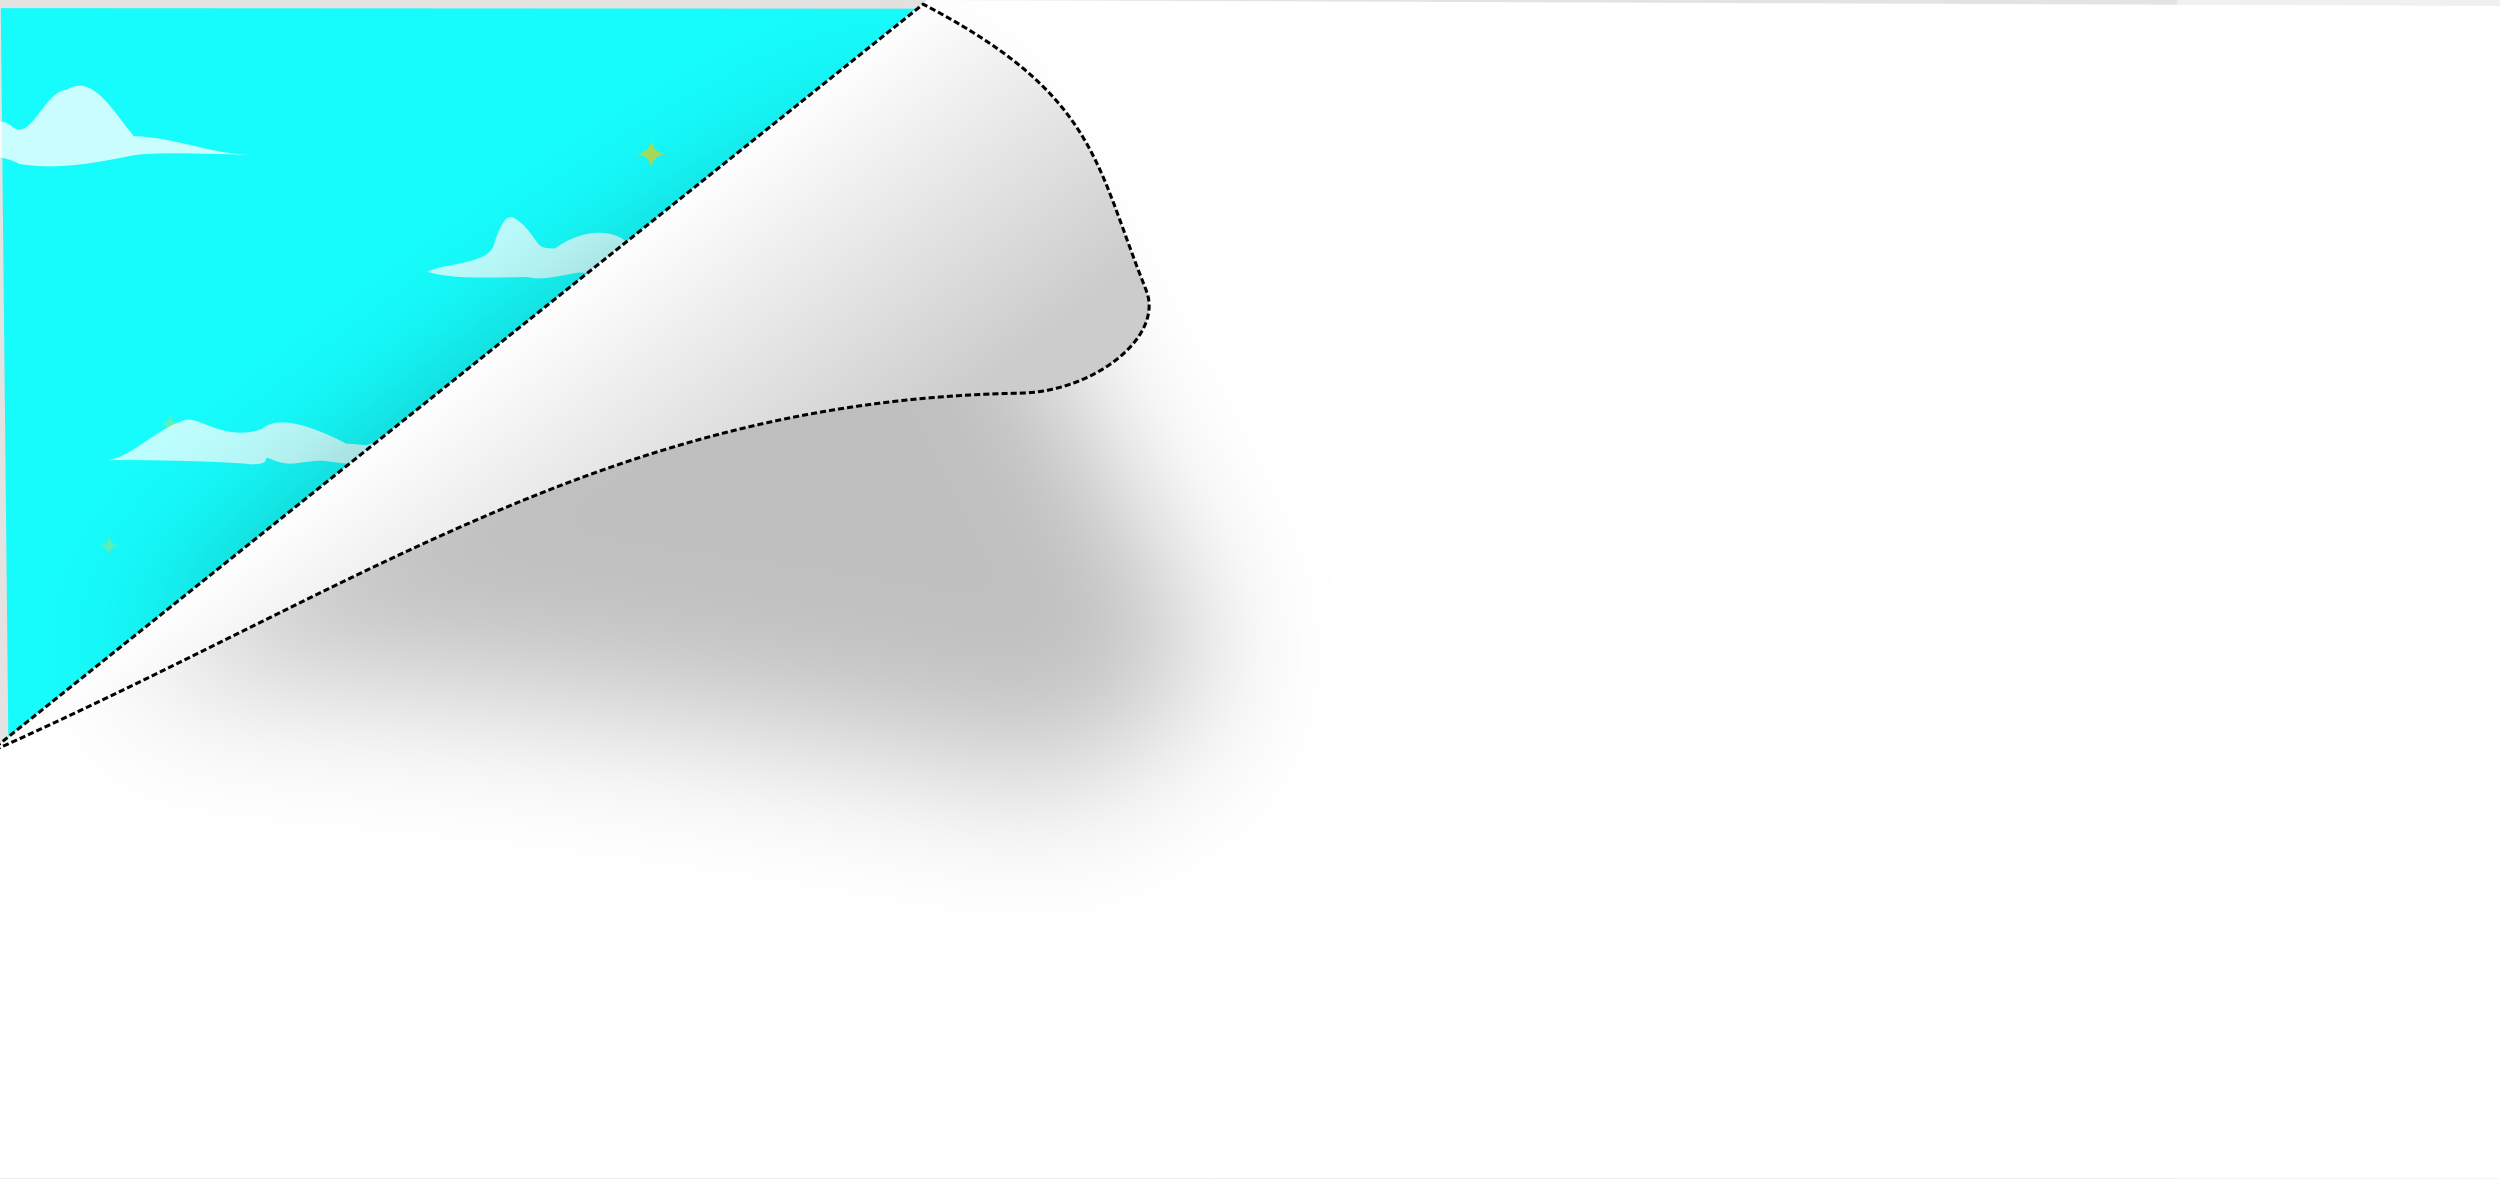
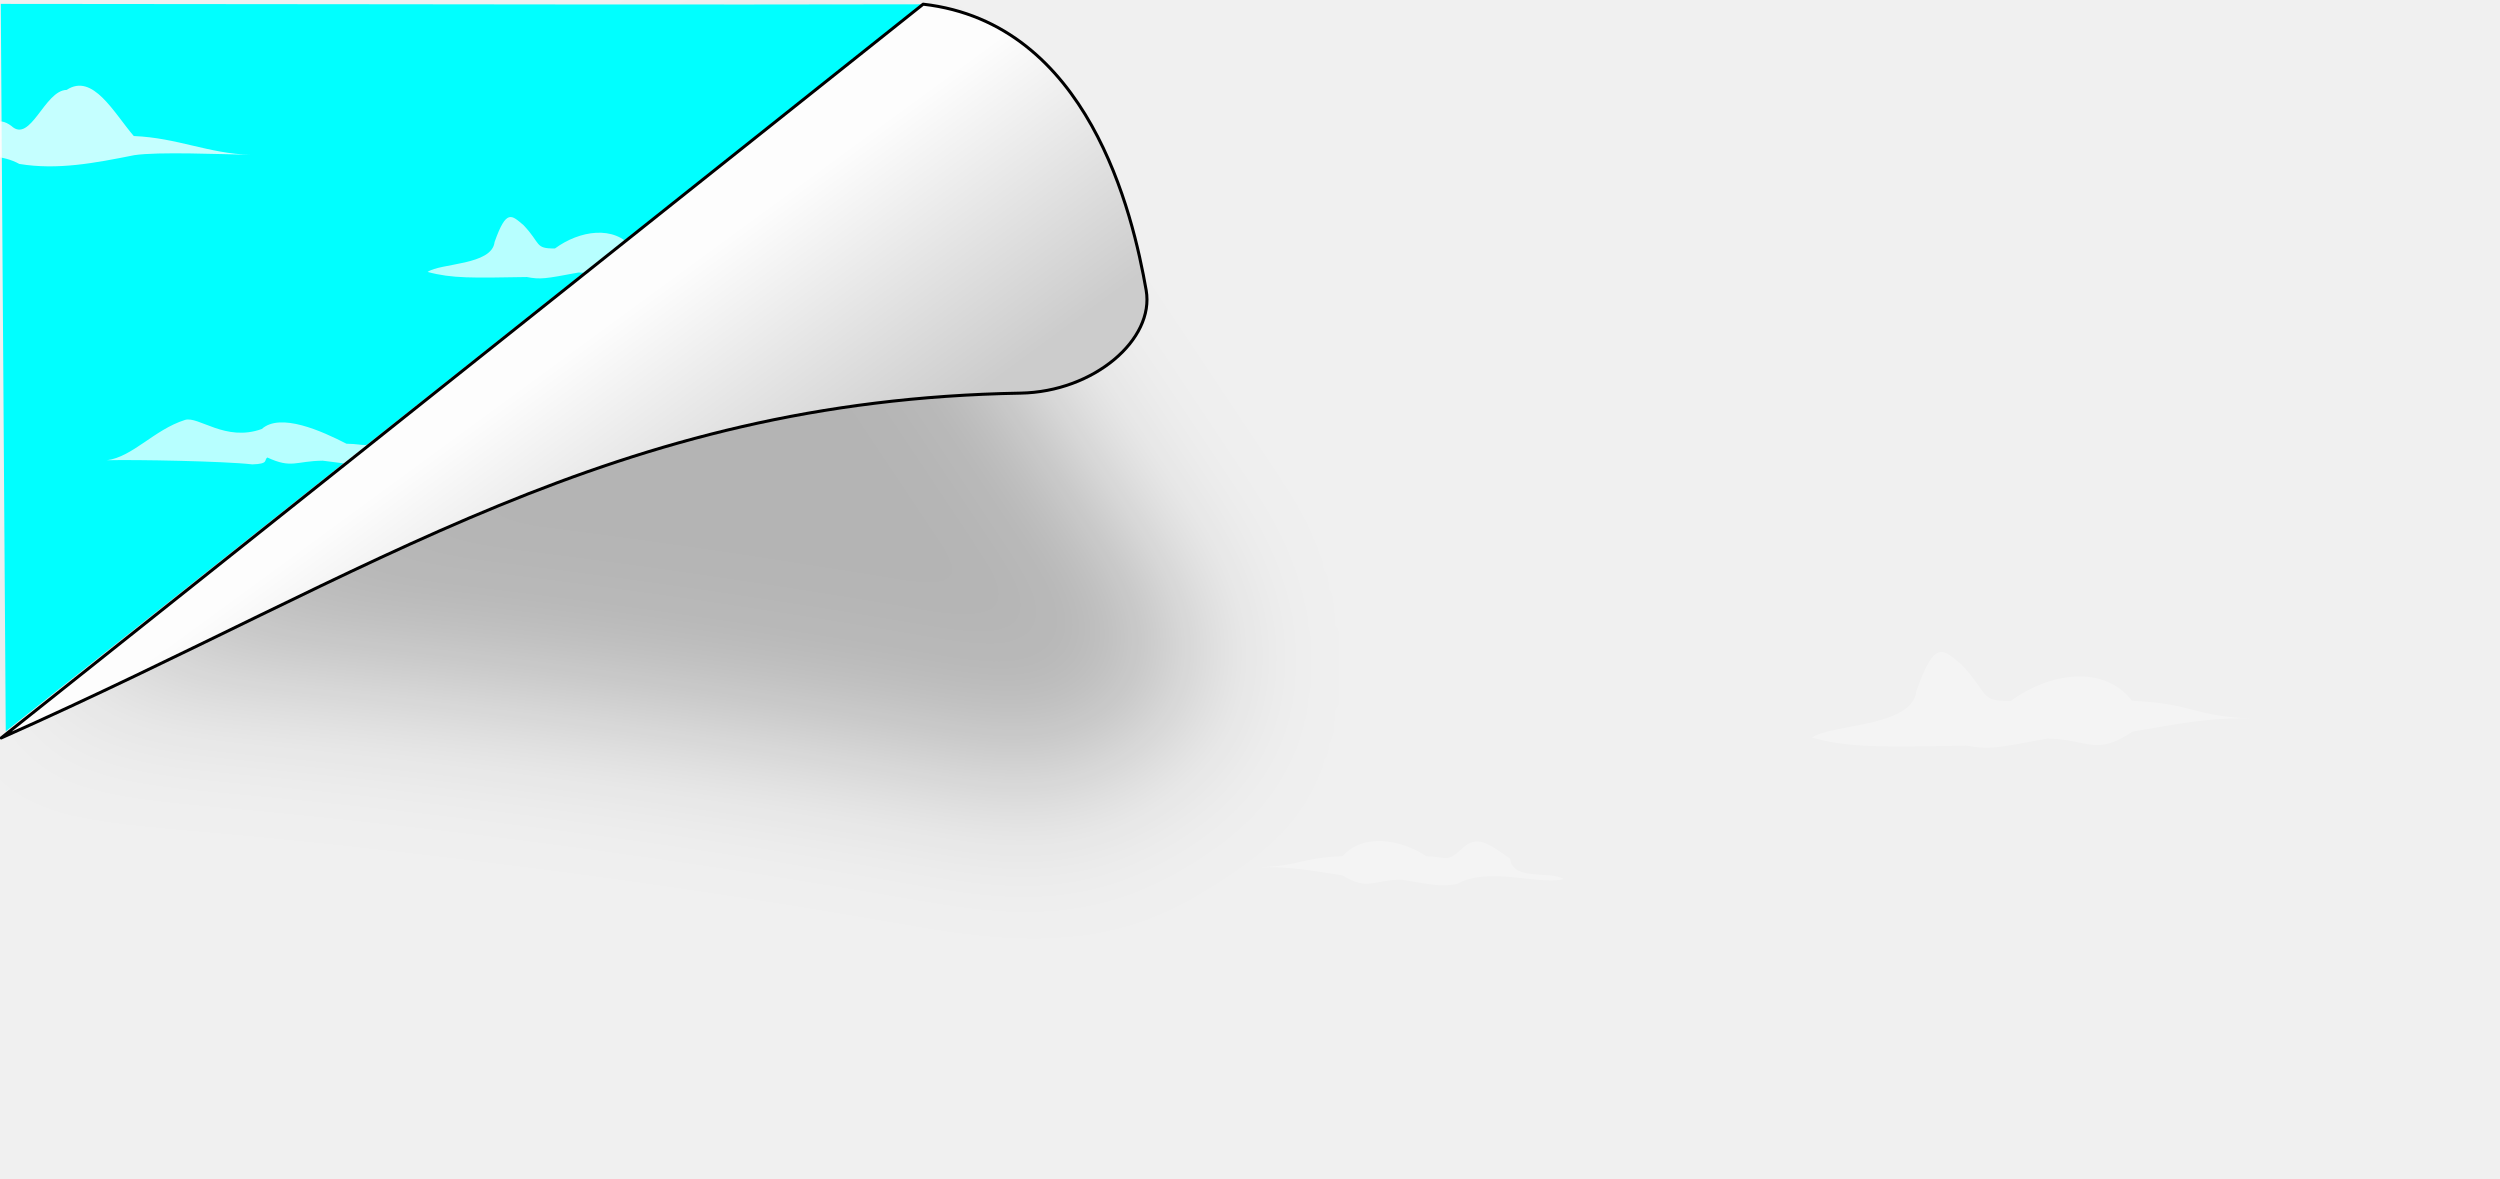
<svg xmlns="http://www.w3.org/2000/svg" xmlns:xlink="http://www.w3.org/1999/xlink" width="223.437mm" height="105.312mm" viewBox="0 0 223.437 105.312" version="1.1" id="svg3346">
  <defs id="defs3340">
    <linearGradient id="linearGradient36656">
      <stop style="stop-color:#000000;stop-opacity:1;" offset="0" id="stop36652" />
      <stop style="stop-color:#000000;stop-opacity:0;" offset="1" id="stop36654" />
    </linearGradient>
    <linearGradient xlink:href="#linearGradient36656" id="linearGradient36658" x1="110" y1="127.92" x2="110" y2="133.934" gradientUnits="userSpaceOnUse" gradientTransform="matrix(1,0,0,0.9075102,-3.704167,-26.85523)" />
    <clipPath clipPathUnits="userSpaceOnUse" id="clipPath37579">
      <rect y="74.654" x="34.508" height="104.127" width="195.249" id="rect37581" style="opacity:1;fill:#000000;fill-opacity:1;stroke:none;stroke-width:0.179;stroke-opacity:1" />
    </clipPath>
    <clipPath clipPathUnits="userSpaceOnUse" id="clipPath37583">
      <rect y="75.183" x="34.955" height="104.127" width="195.331" id="rect37585" style="opacity:1;fill:#000000;fill-opacity:1;stroke:none;stroke-width:0.179;stroke-opacity:1" />
    </clipPath>
    <clipPath clipPathUnits="userSpaceOnUse" id="clipPath37587">
      <rect y="74.654" x="34.508" height="104.127" width="195.249" id="rect37589" style="opacity:1;fill:#000000;fill-opacity:1;stroke:none;stroke-width:0.179;stroke-opacity:1" />
    </clipPath>
    <clipPath clipPathUnits="userSpaceOnUse" id="clipPath37591">
      <rect y="74.654" x="34.508" height="104.127" width="195.249" id="rect37593" style="opacity:1;fill:#000000;fill-opacity:1;stroke:none;stroke-width:0.179;stroke-opacity:1" />
    </clipPath>
    <clipPath clipPathUnits="userSpaceOnUse" id="clipPath37595">
      <rect y="74.654" x="34.508" height="104.127" width="195.249" id="rect37597" style="opacity:1;fill:#000000;fill-opacity:1;stroke:none;stroke-width:0.179;stroke-opacity:1" />
    </clipPath>
-     <clipPath clipPathUnits="userSpaceOnUse" id="clipPath37599">
-       <rect y="74.654" x="34.508" height="104.127" width="195.249" id="rect37601" style="opacity:1;fill:#000000;fill-opacity:1;stroke:none;stroke-width:0.179;stroke-opacity:1" />
-     </clipPath>
    <clipPath clipPathUnits="userSpaceOnUse" id="clipPath37603">
      <rect y="74.654" x="34.508" height="104.127" width="195.249" id="rect37605" style="opacity:1;fill:#000000;fill-opacity:1;stroke:none;stroke-width:0.179;stroke-opacity:1" />
    </clipPath>
    <clipPath clipPathUnits="userSpaceOnUse" id="clipPath37607">
      <rect y="74.654" x="34.508" height="104.127" width="195.249" id="rect37609" style="opacity:1;fill:#000000;fill-opacity:1;stroke:none;stroke-width:0.179;stroke-opacity:1" />
    </clipPath>
    <clipPath clipPathUnits="userSpaceOnUse" id="clipPath37611">
      <rect y="74.654" x="34.508" height="104.127" width="195.249" id="rect37613" style="opacity:1;fill:#000000;fill-opacity:1;stroke:none;stroke-width:0.179;stroke-opacity:1" />
    </clipPath>
-     <linearGradient xlink:href="#linearGradient3" id="linearGradient4" x1="114.639" y1="108.458" x2="96.119" y2="85.779" gradientUnits="userSpaceOnUse" gradientTransform="matrix(1.000012,0,0,0.9888469,0.193999,1.007586)" />
+     <linearGradient xlink:href="#linearGradient3" id="linearGradient4" x1="114.639" y1="108.458" x2="99.86" y2="88.482" gradientUnits="userSpaceOnUse" gradientTransform="matrix(1.000012,0,0,0.9888469,0.193999,1.007586)" />
    <linearGradient id="linearGradient3">
      <stop style="stop-color:#cccccc;stop-opacity:1;" offset="0" id="stop3" />
      <stop style="stop-color:#fdfdfd;stop-opacity:1;" offset="1" id="stop4" />
    </linearGradient>
-     <filter style="color-interpolation-filters:sRGB" id="filter3" x="-0.146" y="-0.285" width="1.292" height="1.571">
+     <filter style="color-interpolation-filters:sRGB" id="filter3" x="-0.136" y="-0.272" width="1.271" height="1.545">
      <feGaussianBlur stdDeviation="6.178 6.827" result="blur" id="feGaussianBlur3" />
    </filter>
+     <clipPath clipPathUnits="userSpaceOnUse" id="clipPath1">
+       <path style="opacity:1;fill:#ffffff;stroke-width:0.274;stroke-linecap:round;stroke-linejoin:round;stroke-dasharray:none" d="M 34.974,67.515 H 118.318 L 34.974,133.283 Z" id="path2" />
+     </clipPath>
  </defs>
-   <g id="layer2" transform="translate(-0.4655578,-0.2567011)">
-     <rect style="display:inline;opacity:0.298;fill:#a5a29b;fill-opacity:0.58;stroke-width:0.274;stroke-linejoin:round;stroke-dasharray:0.547, 0.274" id="rect4" width="195.036" height="176.893" x="2.7431008e-06" y="0.076" />
-   </g>
+   <g id="layer2" transform="translate(-0.4655578,-0.2567011)" />
  <g id="layer1" transform="translate(-34.21799,-66.759)">
    <g id="g37554" style="display:inline" transform="translate(-0.7559528,-0.7559524)">
-       <path id="rect2193" style="display:inline;opacity:0.9;fill:#00ffff;stroke-width:0.267" d="m 35.043,68.239 c 72.149,0.012 129.606,0.224 194.714,-0.267 l 1.609,104.268 H 36.117 Z" />
-       <g fill="#fdf4c8" id="g12" transform="matrix(0.3538951,0,0,0.3538951,97.48771,91.72415)">
-         <path id="path88605-6-33" d="m 314.84,340.72 c 0.106,1.034 0.485,2.064 1.012,2.75 0.674,0.877 1.826,1.464 3.221,1.642 l 0.622,0.079 -0.564,0.078 c -0.766,0.106 -1.316,0.265 -1.915,0.553 -0.404,0.194 -0.607,0.345 -1.025,0.76 -0.444,0.44 -0.563,0.602 -0.795,1.086 -1.308,3.267 0.081,2.703 -1.251,-0.054 -0.198,-0.401 -0.358,-0.616 -0.734,-0.991 -0.264,-0.264 -0.635,-0.569 -0.824,-0.68 -0.497,-0.291 -1.255,-0.535 -2.028,-0.651 l -0.674,-0.101 0.59,-0.074 c 1.41,-0.177 2.577,-0.775 3.244,-1.663 0.531,-0.707 0.81,-1.425 0.975,-2.513 l 0.1,-0.663 z" fill-opacity="0.742" opacity="0.795" stroke-width="0.06" />
-         <path id="path88605-6-6-8" d="m 409.25,384.3 c 0.059,0.57 0.267,1.137 0.557,1.515 0.371,0.483 1.006,0.807 1.774,0.904 l 0.343,0.044 -0.311,0.043 c -0.422,0.059 -0.725,0.146 -1.055,0.305 -0.222,0.107 -0.334,0.19 -0.565,0.419 -0.244,0.242 -0.31,0.332 -0.438,0.598 -0.721,1.8 0.044,1.489 -0.689,-0.03 -0.109,-0.221 -0.197,-0.339 -0.404,-0.546 -0.146,-0.145 -0.35,-0.314 -0.454,-0.375 -0.274,-0.16 -0.691,-0.295 -1.117,-0.359 l -0.371,-0.056 0.325,-0.041 c 0.777,-0.098 1.42,-0.427 1.787,-0.916 0.293,-0.389 0.446,-0.785 0.537,-1.384 l 0.055,-0.365 z" fill-opacity="0.9" stroke-width="0.033" />
-         <path id="path88605-6-6-3-6-3" d="m 472.59,325.33 c 0.077,0.75 0.352,1.498 0.734,1.996 0.489,0.637 1.325,1.063 2.338,1.192 l 0.452,0.058 -0.409,0.056 c -0.556,0.077 -0.955,0.192 -1.39,0.401 -0.293,0.141 -0.441,0.251 -0.744,0.552 -0.322,0.319 -0.408,0.437 -0.577,0.788 -0.95,2.372 0.058,1.962 -0.908,-0.039 -0.144,-0.291 -0.26,-0.447 -0.533,-0.719 -0.192,-0.191 -0.461,-0.413 -0.598,-0.494 -0.361,-0.211 -0.911,-0.388 -1.472,-0.472 l -0.489,-0.074 0.428,-0.054 c 1.024,-0.129 1.871,-0.563 2.355,-1.207 0.386,-0.513 0.588,-1.035 0.708,-1.824 l 0.072,-0.482 z" fill-opacity="0.549" stroke-width="0.043" />
-         <path id="path88605-6-6-3-2-3" d="m -0.16,472.08 c 0.077,0.75 0.352,1.498 0.734,1.996 0.489,0.637 1.325,1.063 2.338,1.192 l 0.452,0.058 -0.409,0.056 c -0.556,0.077 -0.955,0.192 -1.39,0.401 -0.293,0.141 -0.441,0.251 -0.744,0.552 -0.322,0.319 -0.408,0.437 -0.577,0.788 -0.95,2.372 0.059,1.962 -0.908,-0.039 -0.144,-0.291 -0.26,-0.447 -0.533,-0.719 -0.192,-0.191 -0.461,-0.413 -0.598,-0.494 -0.361,-0.211 -0.911,-0.388 -1.472,-0.472 l -0.489,-0.074 0.428,-0.054 c 1.024,-0.129 1.871,-0.563 2.355,-1.207 0.386,-0.513 0.588,-1.035 0.708,-1.824 l 0.072,-0.482 z" fill-opacity="0.365" stroke-width="0.043" />
-         <path id="path88605-6-6-8-78-8" d="m -415.58,24.168 c -0.046,0.447 -0.209,0.892 -0.437,1.189 -0.292,0.379 -0.789,0.633 -1.392,0.71 l -0.269,0.034 0.244,0.034 c 0.331,0.046 0.569,0.114 0.828,0.239 0.174,0.084 0.262,0.149 0.443,0.329 0.192,0.19 0.243,0.26 0.344,0.47 0.566,1.412 -0.035,1.169 0.541,-0.023 0.086,-0.173 0.155,-0.266 0.317,-0.428 0.114,-0.114 0.275,-0.246 0.356,-0.294 0.215,-0.126 0.543,-0.231 0.877,-0.281 l 0.291,-0.044 -0.255,-0.032 c -0.61,-0.077 -1.114,-0.335 -1.402,-0.719 -0.23,-0.305 -0.35,-0.616 -0.422,-1.086 l -0.043,-0.287 z" fill-opacity="0.9" stroke-width="0.026" />
-         <g fill-opacity="0.316" stroke-width="0.032" id="g9" style="fill:#ffd42a">
-           <path id="path88605-6-3-9-8-7-0-90-3" d="m -149.157,66.958 c -0.057,0.555 -0.26,1.109 -0.544,1.477 -0.362,0.471 -0.981,0.787 -1.73,0.882 l -0.334,0.043 0.303,0.042 c 0.412,0.057 0.707,0.142 1.029,0.297 0.217,0.104 0.326,0.185 0.551,0.408 0.238,0.236 0.302,0.324 0.427,0.584 0.703,1.755 -0.043,1.452 0.672,-0.029 0.106,-0.215 0.192,-0.331 0.394,-0.532 0.142,-0.142 0.341,-0.306 0.443,-0.366 0.267,-0.156 0.674,-0.287 1.089,-0.35 l 0.362,-0.054 -0.317,-0.04 c -0.758,-0.095 -1.385,-0.416 -1.743,-0.893 -0.286,-0.38 -0.435,-0.766 -0.524,-1.35 l -0.054,-0.356 z" style="fill:#ffd42a" />
-           <path id="path88605-6-3-9-8-7-0-17-5" d="m -133.71,36.257 c -0.057,0.555 -0.26,1.109 -0.544,1.477 -0.362,0.471 -0.981,0.787 -1.73,0.882 l -0.334,0.043 0.303,0.042 c 0.412,0.057 0.707,0.142 1.029,0.297 0.217,0.104 0.326,0.185 0.551,0.408 0.238,0.236 0.302,0.324 0.427,0.584 0.703,1.755 -0.043,1.452 0.672,-0.029 0.106,-0.215 0.192,-0.331 0.394,-0.532 0.142,-0.142 0.341,-0.306 0.443,-0.366 0.267,-0.156 0.674,-0.287 1.089,-0.35 l 0.362,-0.054 -0.317,-0.04 c -0.758,-0.095 -1.385,-0.416 -1.743,-0.893 -0.286,-0.38 -0.435,-0.766 -0.524,-1.35 l -0.054,-0.356 z" style="fill:#ffd42a" />
-           <path id="path88605-6-3-9-8-7-0-7-0" d="m 27.63,-29.565 c -0.057,0.555 -0.26,1.109 -0.544,1.477 -0.362,0.471 -0.981,0.787 -1.73,0.882 l -0.334,0.043 0.303,0.042 c 0.412,0.057 0.707,0.142 1.029,0.297 0.217,0.104 0.326,0.185 0.551,0.408 0.238,0.236 0.302,0.324 0.427,0.584 0.703,1.755 -0.043,1.452 0.672,-0.029 0.106,-0.215 0.192,-0.331 0.394,-0.532 0.142,-0.142 0.341,-0.306 0.443,-0.366 0.267,-0.156 0.674,-0.287 1.089,-0.35 l 0.362,-0.054 -0.317,-0.04 c -0.758,-0.095 -1.385,-0.416 -1.743,-0.893 -0.286,-0.38 -0.435,-0.766 -0.524,-1.35 l -0.054,-0.356 z" style="fill:#ffd42a" />
-           <path id="path88605-6-3-9-8-7-0-1-7" d="m 46.526,-36.002 c -0.057,0.555 -0.26,1.109 -0.544,1.477 -0.362,0.471 -0.981,0.787 -1.73,0.882 l -0.334,0.043 0.303,0.042 c 0.412,0.057 0.707,0.142 1.029,0.297 0.217,0.104 0.326,0.185 0.551,0.408 0.238,0.236 0.302,0.324 0.427,0.583 0.703,1.755 -0.043,1.452 0.672,-0.029 0.106,-0.215 0.192,-0.331 0.394,-0.532 0.142,-0.142 0.341,-0.306 0.443,-0.366 0.267,-0.156 0.674,-0.287 1.089,-0.35 l 0.362,-0.054 -0.317,-0.04 c -0.758,-0.095 -1.385,-0.416 -1.743,-0.893 -0.286,-0.38 -0.435,-0.766 -0.524,-1.35 l -0.054,-0.356 z" style="fill:#ffd42a" />
-           <path id="path88605-6-3-9-8-7-0-92-4" d="m 190.84,-31.642 c -0.057,0.555 -0.26,1.109 -0.544,1.477 -0.362,0.471 -0.981,0.787 -1.73,0.882 l -0.334,0.043 0.303,0.042 c 0.412,0.057 0.707,0.142 1.029,0.297 0.217,0.104 0.326,0.185 0.551,0.408 0.238,0.236 0.302,0.324 0.427,0.583 0.703,1.755 -0.043,1.452 0.672,-0.029 0.106,-0.215 0.192,-0.331 0.394,-0.532 0.142,-0.142 0.341,-0.306 0.443,-0.366 0.267,-0.156 0.674,-0.287 1.089,-0.35 l 0.362,-0.054 -0.317,-0.04 c -0.758,-0.095 -1.385,-0.416 -1.743,-0.893 -0.286,-0.38 -0.435,-0.766 -0.524,-1.35 l -0.054,-0.356 z" style="fill:#ffd42a" />
-           <path id="path88605-6-3-9-8-7-0-9-1" d="m 114.63,24.422 c -0.057,0.555 -0.26,1.109 -0.544,1.477 -0.362,0.471 -0.981,0.787 -1.73,0.882 l -0.334,0.043 0.303,0.042 c 0.412,0.057 0.707,0.142 1.029,0.297 0.217,0.104 0.326,0.185 0.551,0.408 0.238,0.236 0.302,0.324 0.427,0.584 0.703,1.755 -0.043,1.452 0.672,-0.029 0.106,-0.215 0.192,-0.331 0.394,-0.532 0.142,-0.142 0.341,-0.306 0.443,-0.366 0.267,-0.156 0.674,-0.287 1.089,-0.35 l 0.362,-0.054 -0.317,-0.04 c -0.758,-0.095 -1.385,-0.416 -1.743,-0.893 -0.286,-0.38 -0.435,-0.766 -0.524,-1.35 l -0.054,-0.356 z" style="fill:#ffd42a" />
-           <path id="path88605-6-3-9-8-7-2-8" d="m 552.34,51 c -0.057,0.555 -0.26,1.109 -0.544,1.477 -0.362,0.471 -0.981,0.787 -1.73,0.882 l -0.334,0.043 0.303,0.042 c 0.412,0.057 0.707,0.142 1.029,0.297 0.217,0.104 0.326,0.185 0.551,0.408 0.238,0.236 0.302,0.324 0.427,0.584 0.703,1.755 -0.043,1.452 0.672,-0.029 0.106,-0.215 0.192,-0.331 0.394,-0.532 0.142,-0.142 0.341,-0.306 0.443,-0.366 0.267,-0.156 0.674,-0.287 1.089,-0.35 l 0.362,-0.054 -0.317,-0.04 c -0.758,-0.095 -1.385,-0.416 -1.743,-0.893 -0.286,-0.38 -0.435,-0.766 -0.524,-1.35 l -0.054,-0.356 z" style="fill:#ffd42a" />
-           <path id="path88605-6-3-9-8-7-0-32" d="m 204.54,49.962 c -0.057,0.555 -0.26,1.109 -0.544,1.477 -0.362,0.471 -0.981,0.787 -1.73,0.882 l -0.334,0.043 0.303,0.042 c 0.412,0.057 0.707,0.142 1.029,0.297 0.217,0.104 0.326,0.185 0.551,0.408 0.238,0.236 0.302,0.324 0.427,0.584 0.703,1.755 -0.043,1.452 0.672,-0.029 0.106,-0.215 0.192,-0.331 0.394,-0.532 0.142,-0.142 0.341,-0.306 0.443,-0.366 0.267,-0.156 0.674,-0.287 1.089,-0.35 l 0.362,-0.054 -0.317,-0.04 c -0.758,-0.095 -1.385,-0.416 -1.743,-0.893 -0.286,-0.38 -0.435,-0.766 -0.524,-1.35 l -0.054,-0.356 z" style="fill:#ffd42a" />
-           <path id="path88605-6-3-9-8-7-1-9" d="m 299.85,3.657 c -0.057,0.555 -0.26,1.109 -0.544,1.477 -0.362,0.471 -0.981,0.787 -1.73,0.882 l -0.334,0.043 0.303,0.042 c 0.412,0.057 0.707,0.142 1.029,0.297 0.217,0.104 0.326,0.185 0.551,0.408 0.238,0.236 0.302,0.324 0.427,0.584 0.703,1.755 -0.043,1.452 0.672,-0.029 0.106,-0.215 0.192,-0.331 0.394,-0.532 0.142,-0.142 0.341,-0.306 0.443,-0.366 0.267,-0.156 0.674,-0.287 1.089,-0.35 l 0.362,-0.054 -0.317,-0.04 c -0.758,-0.095 -1.385,-0.416 -1.743,-0.893 -0.286,-0.38 -0.435,-0.766 -0.524,-1.35 l -0.054,-0.356 z" style="fill:#ffd42a" />
-           <path id="path88605-6-3-9-8-7-7-5" d="m 473.02,25.46 c -0.057,0.555 -0.26,1.109 -0.544,1.477 -0.362,0.471 -0.981,0.787 -1.73,0.882 l -0.334,0.043 0.303,0.042 c 0.412,0.057 0.707,0.142 1.029,0.297 0.217,0.104 0.326,0.185 0.551,0.408 0.238,0.236 0.302,0.324 0.427,0.584 0.703,1.755 -0.043,1.452 0.672,-0.029 0.106,-0.215 0.192,-0.331 0.394,-0.532 0.142,-0.142 0.341,-0.306 0.443,-0.366 0.267,-0.156 0.674,-0.287 1.089,-0.35 l 0.362,-0.054 -0.317,-0.04 c -0.758,-0.095 -1.385,-0.416 -1.743,-0.893 -0.286,-0.38 -0.435,-0.766 -0.524,-1.35 l -0.054,-0.356 z" style="fill:#ffd42a" />
-           <path id="path88605-6-3-9-8-7-77" d="m 275.94,87.267 c -0.057,0.555 -0.26,1.109 -0.544,1.477 -0.362,0.471 -0.981,0.787 -1.73,0.882 l -0.334,0.043 0.303,0.042 c 0.412,0.057 0.707,0.142 1.029,0.297 0.217,0.104 0.326,0.185 0.551,0.408 0.238,0.236 0.302,0.324 0.427,0.584 0.703,1.755 -0.043,1.452 0.672,-0.029 0.106,-0.215 0.192,-0.331 0.394,-0.532 0.142,-0.142 0.341,-0.306 0.443,-0.366 0.267,-0.156 0.674,-0.287 1.089,-0.35 l 0.362,-0.054 -0.317,-0.04 c -0.758,-0.095 -1.385,-0.416 -1.743,-0.893 -0.286,-0.38 -0.435,-0.766 -0.524,-1.35 l -0.054,-0.356 z" style="fill:#ffd42a" />
-         </g>
-         <g fill-opacity="0.776" stroke-width="0.032" id="g10">
-           <path id="path88605-6-3-9-37-5-9" d="m 449.47,80.752 c -0.057,0.555 -0.26,1.109 -0.544,1.477 -0.362,0.471 -0.981,0.787 -1.73,0.882 l -0.334,0.043 0.303,0.042 c 0.412,0.057 0.707,0.142 1.029,0.297 0.217,0.104 0.326,0.185 0.551,0.408 0.238,0.236 0.302,0.324 0.427,0.584 0.703,1.755 -0.043,1.452 0.672,-0.029 0.106,-0.215 0.192,-0.331 0.394,-0.532 0.142,-0.142 0.341,-0.306 0.443,-0.366 0.267,-0.156 0.674,-0.287 1.089,-0.35 l 0.362,-0.055 -0.317,-0.04 c -0.758,-0.095 -1.385,-0.416 -1.743,-0.893 -0.286,-0.38 -0.435,-0.766 -0.524,-1.35 l -0.054,-0.356 z" />
-           <path id="path88605-6-3-9-37-5-9-8" d="m -45.546,-365.42 c -0.057,0.555 -0.26,1.109 -0.544,1.477 -0.362,0.471 -0.981,0.787 -1.73,0.882 l -0.334,0.043 0.303,0.042 c 0.412,0.057 0.707,0.142 1.029,0.297 0.217,0.104 0.326,0.185 0.551,0.408 0.238,0.236 0.302,0.324 0.427,0.584 0.703,1.755 -0.043,1.452 0.672,-0.029 0.106,-0.215 0.192,-0.331 0.394,-0.532 0.142,-0.142 0.341,-0.306 0.443,-0.366 0.267,-0.156 0.674,-0.287 1.089,-0.35 l 0.362,-0.054 -0.317,-0.04 c -0.758,-0.095 -1.385,-0.416 -1.743,-0.893 -0.286,-0.38 -0.435,-0.766 -0.524,-1.35 l -0.054,-0.356 z" />
-           <path id="path88605-6-3-9-37-5-9-6" d="m -388.45,-314.35 c -0.057,0.555 -0.26,1.109 -0.544,1.477 -0.362,0.471 -0.981,0.787 -1.73,0.882 l -0.334,0.043 0.303,0.042 c 0.412,0.057 0.707,0.142 1.029,0.297 0.217,0.104 0.326,0.185 0.551,0.408 0.238,0.236 0.302,0.324 0.427,0.584 0.703,1.755 -0.043,1.452 0.672,-0.029 0.106,-0.215 0.192,-0.331 0.394,-0.532 0.142,-0.142 0.341,-0.306 0.443,-0.366 0.267,-0.156 0.674,-0.287 1.089,-0.35 l 0.362,-0.054 -0.317,-0.04 c -0.758,-0.095 -1.385,-0.416 -1.743,-0.893 -0.286,-0.38 -0.435,-0.766 -0.524,-1.35 l -0.054,-0.356 z" />
-           <path id="path88605-6-3-9-37-5-9-60" d="m -249.8,-205.08 c -0.057,0.555 -0.26,1.109 -0.544,1.477 -0.362,0.471 -0.981,0.787 -1.73,0.882 l -0.334,0.043 0.303,0.042 c 0.412,0.057 0.707,0.142 1.029,0.297 0.217,0.104 0.326,0.185 0.551,0.408 0.238,0.236 0.302,0.324 0.427,0.584 0.703,1.755 -0.043,1.452 0.672,-0.029 0.106,-0.215 0.192,-0.331 0.394,-0.532 0.142,-0.142 0.341,-0.306 0.443,-0.366 0.267,-0.156 0.674,-0.287 1.089,-0.35 l 0.362,-0.054 -0.317,-0.04 c -0.758,-0.095 -1.385,-0.416 -1.743,-0.893 -0.286,-0.38 -0.435,-0.766 -0.524,-1.35 l -0.054,-0.356 z" />
-           <path id="path88605-6-3-9-37-5-9-2" d="m 482.03,-414.1 c -0.057,0.555 -0.26,1.109 -0.544,1.477 -0.362,0.471 -0.981,0.787 -1.73,0.882 l -0.334,0.043 0.303,0.042 c 0.412,0.057 0.707,0.142 1.029,0.297 0.217,0.104 0.326,0.185 0.551,0.408 0.238,0.236 0.302,0.324 0.427,0.584 0.703,1.755 -0.043,1.452 0.672,-0.029 0.106,-0.215 0.192,-0.331 0.394,-0.532 0.142,-0.142 0.341,-0.306 0.443,-0.366 0.267,-0.156 0.674,-0.287 1.089,-0.35 l 0.362,-0.054 -0.317,-0.04 c -0.758,-0.095 -1.385,-0.416 -1.743,-0.893 -0.286,-0.38 -0.435,-0.766 -0.524,-1.35 l -0.054,-0.356 z" />
-           <path id="path88605-6-3-9-37-5-9-5" d="m 786.04,6.588 c -0.057,0.555 -0.26,1.109 -0.544,1.477 -0.362,0.471 -0.981,0.787 -1.73,0.882 l -0.334,0.043 0.303,0.042 c 0.412,0.057 0.707,0.142 1.029,0.297 0.217,0.104 0.326,0.185 0.551,0.408 0.238,0.236 0.302,0.324 0.427,0.584 0.703,1.755 -0.043,1.452 0.672,-0.029 0.106,-0.215 0.192,-0.331 0.394,-0.532 0.142,-0.142 0.341,-0.306 0.443,-0.366 0.267,-0.156 0.674,-0.287 1.089,-0.35 l 0.362,-0.055 -0.317,-0.04 c -0.758,-0.095 -1.385,-0.416 -1.743,-0.893 -0.286,-0.38 -0.435,-0.766 -0.524,-1.35 l -0.054,-0.356 z" />
-         </g>
-         <path id="path88605-6-6-3-9-7-6" d="m -12.202,-33.04 c -0.084,0.819 -0.384,1.634 -0.801,2.177 -0.534,0.694 -1.446,1.159 -2.55,1.3 l -0.493,0.063 0.446,0.062 c 0.607,0.084 1.042,0.21 1.516,0.438 0.319,0.154 0.481,0.273 0.812,0.602 0.351,0.348 0.445,0.477 0.629,0.86 1.036,2.587 -0.064,2.14 0.99,-0.043 0.157,-0.317 0.283,-0.488 0.581,-0.784 0.209,-0.209 0.503,-0.451 0.653,-0.539 0.393,-0.231 0.994,-0.423 1.605,-0.515 l 0.534,-0.08 -0.467,-0.059 c -1.116,-0.14 -2.04,-0.614 -2.568,-1.316 -0.421,-0.559 -0.642,-1.129 -0.772,-1.989 l -0.079,-0.525 z" fill-opacity="0.9" opacity="0.7" stroke-width="0.047" style="fill:#ffcc00;fill-opacity:0.9" />
-         <path id="path88605-6-6-3-99" d="m 200.74,361.36 c 0.077,0.75 0.352,1.498 0.734,1.996 0.489,0.637 1.325,1.063 2.338,1.192 l 0.452,0.058 -0.409,0.056 c -0.556,0.077 -0.955,0.192 -1.39,0.401 -0.293,0.141 -0.441,0.251 -0.744,0.552 -0.322,0.319 -0.408,0.437 -0.577,0.788 -0.95,2.372 0.059,1.962 -0.908,-0.039 -0.144,-0.291 -0.26,-0.447 -0.533,-0.719 -0.192,-0.191 -0.461,-0.413 -0.598,-0.494 -0.361,-0.211 -0.911,-0.388 -1.472,-0.472 l -0.489,-0.074 0.428,-0.054 c 1.024,-0.129 1.871,-0.563 2.355,-1.207 0.386,-0.513 0.588,-1.035 0.708,-1.824 l 0.072,-0.482 z" fill-opacity="0.9" opacity="0.795" stroke-width="0.043" />
-         <g stroke-width="0.041" id="g11">
-           <path id="path88605-6-3-9-36-4" d="m -120.49,405.1 c 0.073,0.708 0.332,1.413 0.693,1.883 0.462,0.601 1.25,1.002 2.205,1.124 l 0.426,0.054 -0.386,0.053 c -0.525,0.073 -0.901,0.181 -1.311,0.379 -0.276,0.133 -0.416,0.236 -0.702,0.52 -0.304,0.301 -0.385,0.412 -0.544,0.744 -0.896,2.237 0.055,1.851 -0.856,-0.037 -0.136,-0.275 -0.245,-0.422 -0.502,-0.678 -0.181,-0.18 -0.435,-0.39 -0.564,-0.466 -0.34,-0.199 -0.859,-0.366 -1.388,-0.446 l -0.462,-0.069 0.404,-0.051 c 0.965,-0.121 1.764,-0.531 2.221,-1.138 0.364,-0.484 0.555,-0.976 0.668,-1.72 l 0.068,-0.454 z" fill-opacity="0.776" />
-           <path id="path88605-6-3-9-1-3" d="m -394.24,392.67 c 0.073,0.708 0.332,1.413 0.693,1.883 0.462,0.601 1.25,1.002 2.205,1.124 l 0.426,0.054 -0.386,0.053 c -0.525,0.073 -0.901,0.181 -1.311,0.379 -0.276,0.133 -0.416,0.236 -0.702,0.52 -0.304,0.301 -0.385,0.412 -0.544,0.744 -0.896,2.237 0.055,1.851 -0.856,-0.037 -0.136,-0.275 -0.245,-0.422 -0.502,-0.678 -0.181,-0.18 -0.435,-0.39 -0.564,-0.466 -0.34,-0.199 -0.859,-0.366 -1.388,-0.446 l -0.462,-0.069 0.404,-0.051 c 0.965,-0.121 1.764,-0.531 2.221,-1.138 0.364,-0.484 0.555,-0.976 0.668,-1.72 l 0.068,-0.454 z" fill-opacity="0.776" />
-           <path id="path88605-6-3-9-29-4" d="m -512.96,471.07 c 0.073,0.708 0.332,1.413 0.693,1.883 0.462,0.601 1.25,1.002 2.205,1.124 l 0.426,0.054 -0.386,0.053 c -0.525,0.073 -0.901,0.181 -1.311,0.379 -0.276,0.133 -0.416,0.236 -0.702,0.52 -0.304,0.301 -0.385,0.412 -0.544,0.744 -0.896,2.237 0.055,1.851 -0.856,-0.037 -0.136,-0.275 -0.245,-0.422 -0.502,-0.678 -0.181,-0.18 -0.435,-0.39 -0.564,-0.466 -0.34,-0.199 -0.859,-0.366 -1.388,-0.446 l -0.462,-0.07 0.404,-0.051 c 0.965,-0.121 1.764,-0.531 2.221,-1.138 0.364,-0.484 0.555,-0.976 0.668,-1.72 l 0.068,-0.454 z" fill-opacity="0.369" />
-           <path id="path88605-6-3-9-31-3" d="m 308.82,421.35 c 0.073,0.708 0.332,1.413 0.693,1.883 0.462,0.601 1.25,1.002 2.205,1.124 l 0.426,0.054 -0.386,0.053 c -0.525,0.073 -0.901,0.181 -1.311,0.379 -0.276,0.133 -0.416,0.236 -0.702,0.52 -0.304,0.301 -0.385,0.412 -0.544,0.744 -0.896,2.237 0.055,1.851 -0.856,-0.037 -0.136,-0.275 -0.245,-0.422 -0.502,-0.678 -0.181,-0.18 -0.435,-0.39 -0.564,-0.466 -0.34,-0.199 -0.859,-0.366 -1.388,-0.446 l -0.462,-0.069 0.404,-0.051 c 0.965,-0.121 1.764,-0.531 2.221,-1.138 0.364,-0.484 0.555,-0.976 0.668,-1.72 l 0.068,-0.454 z" fill-opacity="0.42" />
-           <path id="path88605-6-3-9-94-2" d="m 262.03,422.86 c 0.073,0.708 0.332,1.413 0.693,1.883 0.462,0.601 1.25,1.002 2.205,1.124 l 0.426,0.054 -0.386,0.053 c -0.525,0.073 -0.901,0.181 -1.311,0.379 -0.276,0.133 -0.416,0.236 -0.702,0.52 -0.304,0.301 -0.385,0.412 -0.544,0.744 -0.896,2.237 0.055,1.851 -0.856,-0.037 -0.136,-0.275 -0.245,-0.422 -0.502,-0.678 -0.181,-0.18 -0.435,-0.39 -0.564,-0.466 -0.34,-0.199 -0.859,-0.366 -1.388,-0.446 l -0.462,-0.07 0.404,-0.051 c 0.965,-0.121 1.764,-0.531 2.221,-1.138 0.364,-0.484 0.555,-0.976 0.668,-1.72 l 0.068,-0.454 z" fill-opacity="0.776" opacity="0.795" />
-           <path id="path88605-6-3-9-78-1" d="m -48.897,392.67 c 0.073,0.708 0.332,1.413 0.693,1.883 0.462,0.601 1.25,1.002 2.205,1.124 l 0.426,0.054 -0.386,0.053 c -0.525,0.073 -0.901,0.181 -1.311,0.379 -0.276,0.133 -0.416,0.236 -0.702,0.52 -0.304,0.301 -0.385,0.412 -0.544,0.744 -0.896,2.237 0.055,1.851 -0.856,-0.037 -0.136,-0.275 -0.245,-0.422 -0.502,-0.678 -0.181,-0.18 -0.435,-0.39 -0.564,-0.466 -0.34,-0.199 -0.859,-0.366 -1.388,-0.446 l -0.462,-0.069 0.404,-0.051 c 0.965,-0.121 1.764,-0.531 2.221,-1.138 0.364,-0.484 0.555,-0.976 0.668,-1.72 l 0.068,-0.454 z" fill-opacity="0.437" />
-         </g>
-         <path id="path88605-6-3-9-9-4-2" d="m 708.25,-80.989 c -0.057,0.555 -0.26,1.109 -0.544,1.477 -0.362,0.471 -0.981,0.787 -1.73,0.882 l -0.334,0.043 0.303,0.042 c 0.412,0.057 0.707,0.142 1.029,0.297 0.217,0.104 0.326,0.185 0.551,0.408 0.238,0.236 0.302,0.324 0.427,0.584 0.703,1.755 -0.043,1.452 0.672,-0.029 0.106,-0.215 0.192,-0.331 0.394,-0.532 0.142,-0.142 0.341,-0.306 0.443,-0.366 0.267,-0.156 0.674,-0.287 1.089,-0.35 l 0.362,-0.054 -0.317,-0.04 c -0.758,-0.095 -1.385,-0.416 -1.743,-0.893 -0.286,-0.38 -0.435,-0.766 -0.524,-1.35 l -0.054,-0.356 z" fill-opacity="0.901" stroke-width="0.032" />
-         <path id="path88605-6-6-3-9-7" d="m 129.62,228.25 c 0.107,1.043 0.489,2.082 1.02,2.774 0.68,0.885 1.842,1.477 3.249,1.656 l 0.628,0.08 -0.569,0.078 c -0.773,0.107 -1.328,0.267 -1.931,0.558 -0.407,0.196 -0.612,0.348 -1.034,0.767 -0.447,0.444 -0.568,0.608 -0.802,1.096 -1.32,3.296 0.082,2.727 -1.262,-0.054 -0.2,-0.404 -0.361,-0.622 -0.74,-0.999 -0.267,-0.266 -0.641,-0.574 -0.832,-0.686 -0.501,-0.294 -1.266,-0.539 -2.045,-0.657 l -0.68,-0.102 0.595,-0.075 c 1.422,-0.179 2.6,-0.782 3.272,-1.677 0.536,-0.713 0.817,-1.438 0.984,-2.534 l 0.101,-0.669 z" fill-opacity="0.9" opacity="0.7" stroke-width="0.06" />
-         <path id="path88605-6-3-9-9-4" d="m -364.11,110.37 c 0.073,0.708 0.332,1.413 0.693,1.883 0.462,0.601 1.25,1.002 2.205,1.124 l 0.426,0.054 -0.386,0.053 c -0.525,0.073 -0.901,0.181 -1.311,0.379 -0.276,0.133 -0.416,0.236 -0.702,0.52 -0.304,0.301 -0.385,0.412 -0.544,0.744 -0.896,2.237 0.055,1.851 -0.856,-0.037 -0.136,-0.275 -0.245,-0.422 -0.502,-0.678 -0.181,-0.18 -0.435,-0.39 -0.564,-0.466 -0.34,-0.199 -0.859,-0.366 -1.388,-0.446 l -0.462,-0.069 0.404,-0.051 c 0.965,-0.121 1.764,-0.531 2.221,-1.138 0.364,-0.484 0.555,-0.976 0.668,-1.72 l 0.068,-0.454 z" fill-opacity="0.901" stroke-width="0.041" />
-         <path d="m 268.243,-24.226 c 0.105,-1.021 0.478,-2.037 0.999,-2.714 0.666,-0.866 1.803,-1.445 3.18,-1.621 l 0.614,-0.078 -0.557,-0.077 c -0.756,-0.105 -1.299,-0.261 -1.89,-0.546 -0.398,-0.192 -0.599,-0.341 -1.012,-0.75 -0.438,-0.434 -0.555,-0.595 -0.785,-1.072 -1.292,-3.225 0.08,-2.669 -1.235,0.053 -0.195,0.396 -0.353,0.608 -0.724,0.978 -0.261,0.26 -0.627,0.562 -0.814,0.672 -0.491,0.287 -1.239,0.528 -2.002,0.642 l -0.666,0.1 0.582,0.074 c 1.392,0.175 2.544,0.765 3.202,1.641 0.525,0.698 0.8,1.407 0.963,2.48 l 0.099,0.655 z" opacity="0.909" stroke-width="0.055" id="path1" style="mix-blend-mode:difference" />
-         <path d="m 130.388,5.564 c 0.048,-0.463 0.217,-0.925 0.453,-1.233 0.302,-0.393 0.819,-0.656 1.444,-0.736 l 0.279,-0.036 -0.253,-0.035 c -0.343,-0.048 -0.59,-0.119 -0.858,-0.248 -0.181,-0.087 -0.272,-0.155 -0.46,-0.341 -0.199,-0.197 -0.252,-0.27 -0.356,-0.487 -0.586,-1.465 0.036,-1.212 -0.561,0.024 -0.089,0.18 -0.16,0.276 -0.329,0.444 -0.119,0.118 -0.285,0.255 -0.369,0.305 -0.223,0.131 -0.563,0.24 -0.909,0.292 l -0.302,0.045 0.264,0.033 c 0.632,0.08 1.155,0.347 1.454,0.745 0.238,0.317 0.363,0.639 0.437,1.126 l 0.045,0.297 z" opacity="0.909" stroke-width="0.025" id="path2" style="mix-blend-mode:difference" />
-         <path d="m 130.388,5.564 c 0.048,-0.463 0.217,-0.925 0.453,-1.233 0.302,-0.393 0.819,-0.656 1.444,-0.736 l 0.279,-0.036 -0.253,-0.035 c -0.343,-0.048 -0.59,-0.119 -0.858,-0.248 -0.181,-0.087 -0.272,-0.155 -0.46,-0.341 -0.199,-0.197 -0.252,-0.27 -0.356,-0.487 -0.586,-1.465 0.036,-1.212 -0.561,0.024 -0.089,0.18 -0.16,0.276 -0.329,0.444 -0.119,0.118 -0.285,0.255 -0.369,0.305 -0.223,0.131 -0.563,0.24 -0.909,0.292 l -0.302,0.045 0.264,0.033 c 0.632,0.08 1.155,0.347 1.454,0.745 0.238,0.317 0.363,0.639 0.437,1.126 l 0.045,0.297 z" opacity="0.909" stroke-width="0.025" id="path3" style="mix-blend-mode:difference" />
-         <path d="m 326.396,62.624 c 0.105,-1.021 0.478,-2.037 0.999,-2.714 0.666,-0.866 1.803,-1.445 3.18,-1.621 l 0.614,-0.078 -0.557,-0.077 c -0.756,-0.105 -1.299,-0.261 -1.89,-0.546 -0.398,-0.192 -0.599,-0.341 -1.012,-0.75 -0.438,-0.434 -0.555,-0.595 -0.785,-1.072 -1.292,-3.225 0.08,-2.669 -1.235,0.053 -0.195,0.396 -0.353,0.608 -0.724,0.978 -0.261,0.26 -0.627,0.562 -0.814,0.672 -0.49,0.287 -1.239,0.528 -2.002,0.642 l -0.666,0.1 0.582,0.074 c 1.392,0.175 2.544,0.765 3.202,1.641 0.525,0.698 0.8,1.407 0.963,2.48 l 0.099,0.655 z" opacity="0.909" stroke-width="0.055" id="path4" style="mix-blend-mode:difference" />
-       </g>
+       <path style="opacity:0.25;fill:#000000;stroke:#000000;stroke-width:0.274;stroke-linejoin:round;stroke-dasharray:0.547, 0.274;filter:url(#filter3)" d="m 38.973,124.708 c 63.5,-50.649 73.625,-48.928 73.625,-48.928 l 36.294,51.561 -14.363,9.071 C 99.331,129.964 64.151,126.147 38.973,124.708 Z" id="path3-1" transform="matrix(0.9591797,0,0,1.011863,1.291589,-0.7403793)" />
+       <path id="rect2193" style="display:inline;opacity:1;fill:#00ffff;stroke-width:0.218" d="m 35.043,68.239 c 48.183,0.012 86.554,0.224 130.035,-0.267 l 1.075,104.268 H 35.76 Z" clip-path="url(#clipPath1)" transform="matrix(1,0,0,1.005787,0,-0.7713522)" />
      <path style="display:inline;opacity:0.77;fill:#ffffff;fill-opacity:0.929;fill-rule:evenodd;stroke:none;stroke-width:0.093px;stroke-linecap:butt;stroke-linejoin:miter;stroke-opacity:1" d="m 58.875,108.405 c 2.177,1.015 2.507,0.315 4.941,0.283 3.03,0.398 3.433,0.447 4.67,0.285 2.714,-1.172 6.764,0.095 8.962,-0.321 -1.144,-0.565 -4.271,0.156 -4.504,-1.321 -1.891,-1.063 -2.72,-1.445 -3.791,-0.823 -1.606,1.172 -1.365,0.683 -3.213,0.665 -2.189,-1.125 -5.907,-2.812 -7.569,-1.317 -3.252,1.183 -5.667,-1.189 -6.868,-0.808 -2.763,0.877 -4.673,3.309 -6.98,3.601 2.526,-0.067 10.513,0.082 13.004,0.37 1.53,-0.048 0.999,-0.395 1.347,-0.614 z" id="path39093-7" clip-path="none" />
-       <path style="display:inline;opacity:0.3;fill:#ffffff;fill-opacity:0.929;fill-rule:evenodd;stroke:none;stroke-width:0.069px;stroke-linecap:butt;stroke-linejoin:miter;stroke-opacity:1" d="m 146.336,113.86 c 1.433,0.862 1.65,0.267 3.253,0.24 1.994,0.338 2.26,0.38 3.074,0.242 1.787,-0.995 4.452,0.081 5.899,-0.272 -0.753,-0.48 -2.812,0.132 -2.964,-1.122 -1.244,-0.903 -1.79,-1.227 -2.495,-0.699 -1.057,0.995 -0.898,0.58 -2.115,0.565 -1.441,-0.955 -3.533,-1.278 -4.627,-0.008 -2.423,0.103 -2.3,0.54 -4.632,0.61 1.663,-0.057 2.968,0.2 4.608,0.444 z" id="path39093-5" clip-path="url(#clipPath37599)" transform="matrix(1.619224,0,0,1.619224,-82.01193,-38.6225)" />
+       <path style="display:inline;opacity:0.3;fill:#ffffff;fill-opacity:0.929;fill-rule:evenodd;stroke:none;stroke-width:0.069px;stroke-linecap:butt;stroke-linejoin:miter;stroke-opacity:1" d="m 146.336,113.86 c 1.433,0.862 1.65,0.267 3.253,0.24 1.994,0.338 2.26,0.38 3.074,0.242 1.787,-0.995 4.452,0.081 5.899,-0.272 -0.753,-0.48 -2.812,0.132 -2.964,-1.122 -1.244,-0.903 -1.79,-1.227 -2.495,-0.699 -1.057,0.995 -0.898,0.58 -2.115,0.565 -1.441,-0.955 -3.533,-1.278 -4.627,-0.008 -2.423,0.103 -2.3,0.54 -4.632,0.61 1.663,-0.057 2.968,0.2 4.608,0.444 z" id="path39093-5" clip-path="none" transform="matrix(1.619224,0,0,1.619224,-82.01193,-38.6225)" />
      <path style="display:inline;opacity:0.77;fill:#ffffff;fill-opacity:1;fill-rule:evenodd;stroke:none;stroke-width:0.151px;stroke-linecap:butt;stroke-linejoin:miter;stroke-opacity:1" d="m 58.077,111.934 c -5.215,1.041 -10.055,1.973 -15.071,1.149 -4.256,-2.37 -10.606,0.193 -14.053,-0.649 1.794,-1.143 6.698,0.315 7.062,-2.673 2.965,-2.151 4.265,-2.923 5.944,-1.666 2.519,2.371 4.361,-4.686 7.259,-4.721 3.433,-2.276 6.195,3.023 8.801,6.048 5.772,0.245 9.744,2.297 15.3,2.463 -3.928,-0.074 -12.089,-0.426 -15.242,0.048 z" id="path15883" clip-path="url(#clipPath37595)" transform="matrix(0.68145,0,0,0.68145,7.393445,5.10686)" />
      <path id="path15887" d="m 207.663,132.364 c -1.944,1.152 -2.239,0.357 -4.412,0.322 -2.705,0.452 -3.065,0.508 -4.17,0.323 -4.379,0.066 -6.039,0.108 -8.002,-0.364 1.022,-0.642 5.196,-0.465 5.404,-2.142 0.956,-2.399 1.371,-1.916 2.328,-1.21 1.434,1.331 0.893,1.692 2.544,1.672 1.955,-1.277 4.792,-1.708 6.276,-0.011 3.287,0.138 3.12,0.723 6.283,0.816 -2.255,-0.076 -4.026,0.267 -6.25,0.594 z" style="display:inline;opacity:0.77;fill:#ffffff;fill-opacity:0.929;fill-rule:evenodd;stroke:none;stroke-width:0.06px;stroke-linecap:butt;stroke-linejoin:miter;stroke-opacity:1" clip-path="url(#clipPath37587)" transform="matrix(1.107825,0,0,1.249169,-138.4908,-73.87671)" />
      <path transform="matrix(1.728178,0,0,1.94867,-133.3019,-125.0384)" clip-path="url(#clipPath37587)" style="display:inline;opacity:0.3;fill:#ffffff;fill-opacity:0.929;fill-rule:evenodd;stroke:none;stroke-width:0.06px;stroke-linecap:butt;stroke-linejoin:miter;stroke-opacity:1" d="m 207.663,132.364 c -1.944,1.152 -2.239,0.357 -4.412,0.322 -2.705,0.452 -3.065,0.508 -4.17,0.323 -4.379,0.066 -6.039,0.108 -8.002,-0.364 1.022,-0.642 5.196,-0.465 5.404,-2.142 0.956,-2.399 1.371,-1.916 2.328,-1.21 1.434,1.331 0.893,1.692 2.544,1.672 1.955,-1.277 4.792,-1.708 6.276,-0.011 3.287,0.138 3.12,0.723 6.283,0.816 -2.255,-0.076 -4.026,0.267 -6.25,0.594 z" id="path3097" />
-       <path style="fill:#ffffff;stroke-width:0.274;stroke-linejoin:round;stroke-dasharray:0.547, 0.274" d="M 34.974,134.332 117.828,67.515 258.411,68.049 V 172.827 H 34.974 Z" id="path1-3" />
-       <path style="opacity:0.25;fill:#000000;stroke:#000000;stroke-width:0.274;stroke-linejoin:round;stroke-dasharray:0.547, 0.274;filter:url(#filter3)" d="M 46.461,125.829 C 109.961,75.18 122.056,78.582 122.056,78.582 l 26.836,48.759 -14.363,9.071 C 99.331,129.964 71.638,127.267 46.461,125.829 Z" id="path3-1" transform="matrix(0.9591797,0,0,1.011863,1.291589,-0.7403793)" />
-       <path style="fill:url(#linearGradient4);fill-opacity:1;stroke:#000000;stroke-width:0.272;stroke-linejoin:round;stroke-dasharray:0.544, 0.272" d="M 33.947,134.793 117.481,67.889 c 15.589,8.101 15.396,14.316 19.932,25.572 1.661,4.122 -4.66,9.074 -11.232,9.19 -36.39,0.639 -58.841,17.277 -92.234,32.141 z" id="path2-4" />
+       <path style="fill:url(#linearGradient4);fill-opacity:1;stroke:#000000;stroke-width:0.272;stroke-linecap:round;stroke-linejoin:round;stroke-dasharray:none" d="M 35.081,133.47 117.481,67.889 c 14.787,1.686 18.736,18.726 19.932,25.572 0.765,4.378 -4.66,9.074 -11.232,9.19 -36.39,0.639 -57.707,15.954 -91.1,30.818 z" id="path2-4" />
    </g>
  </g>
</svg>
